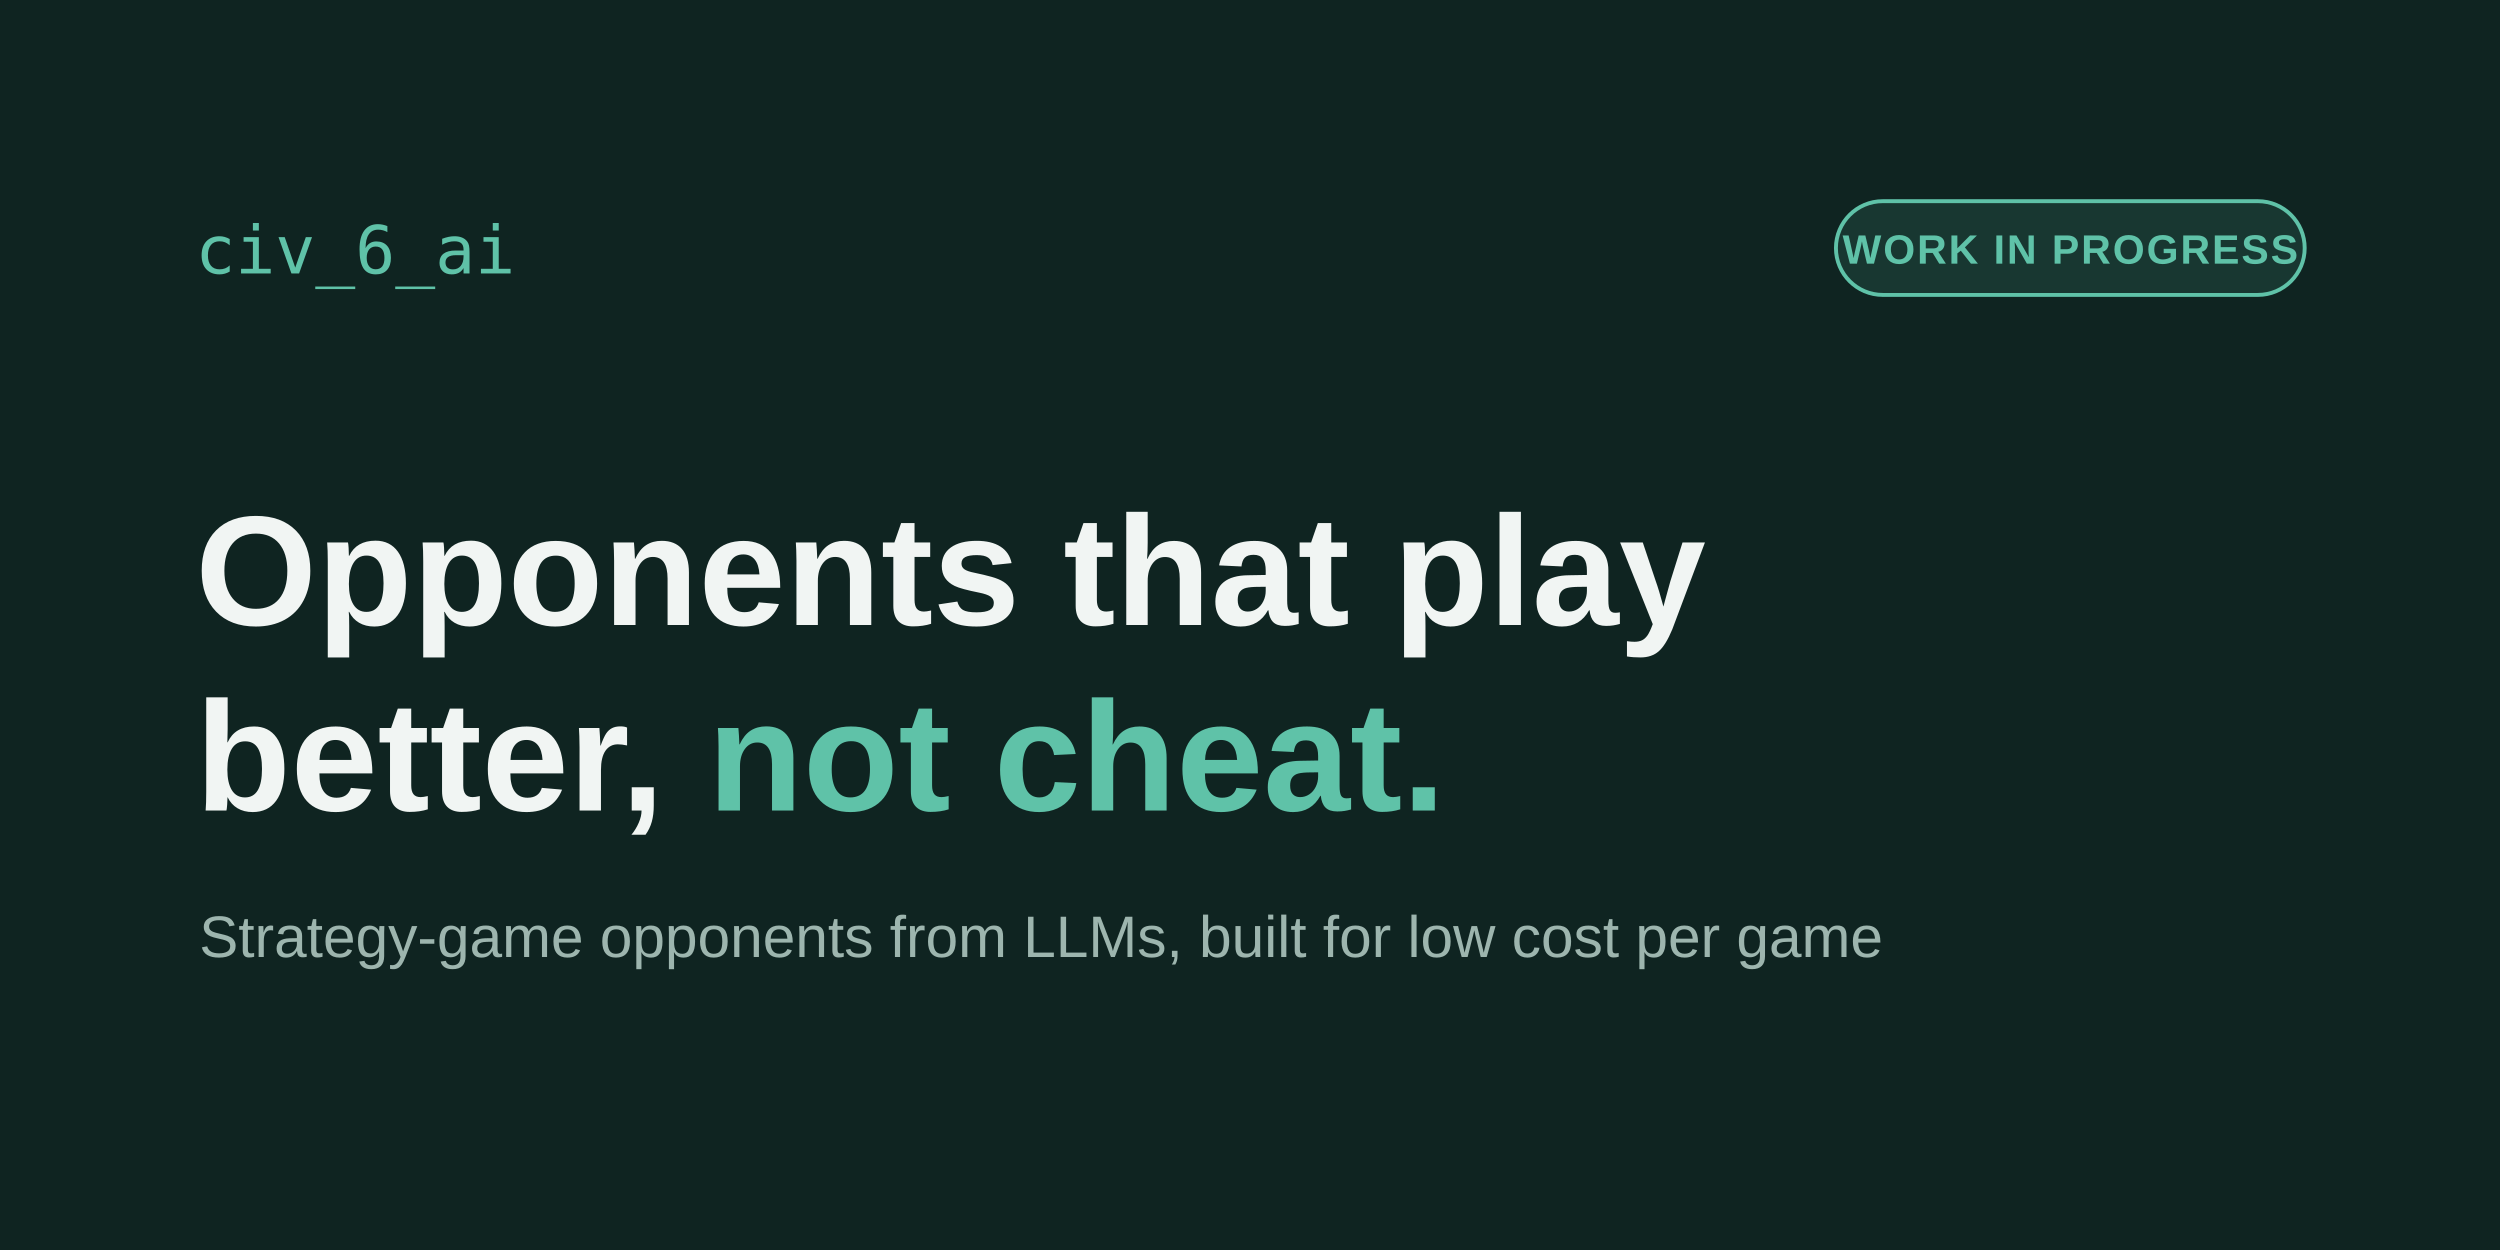
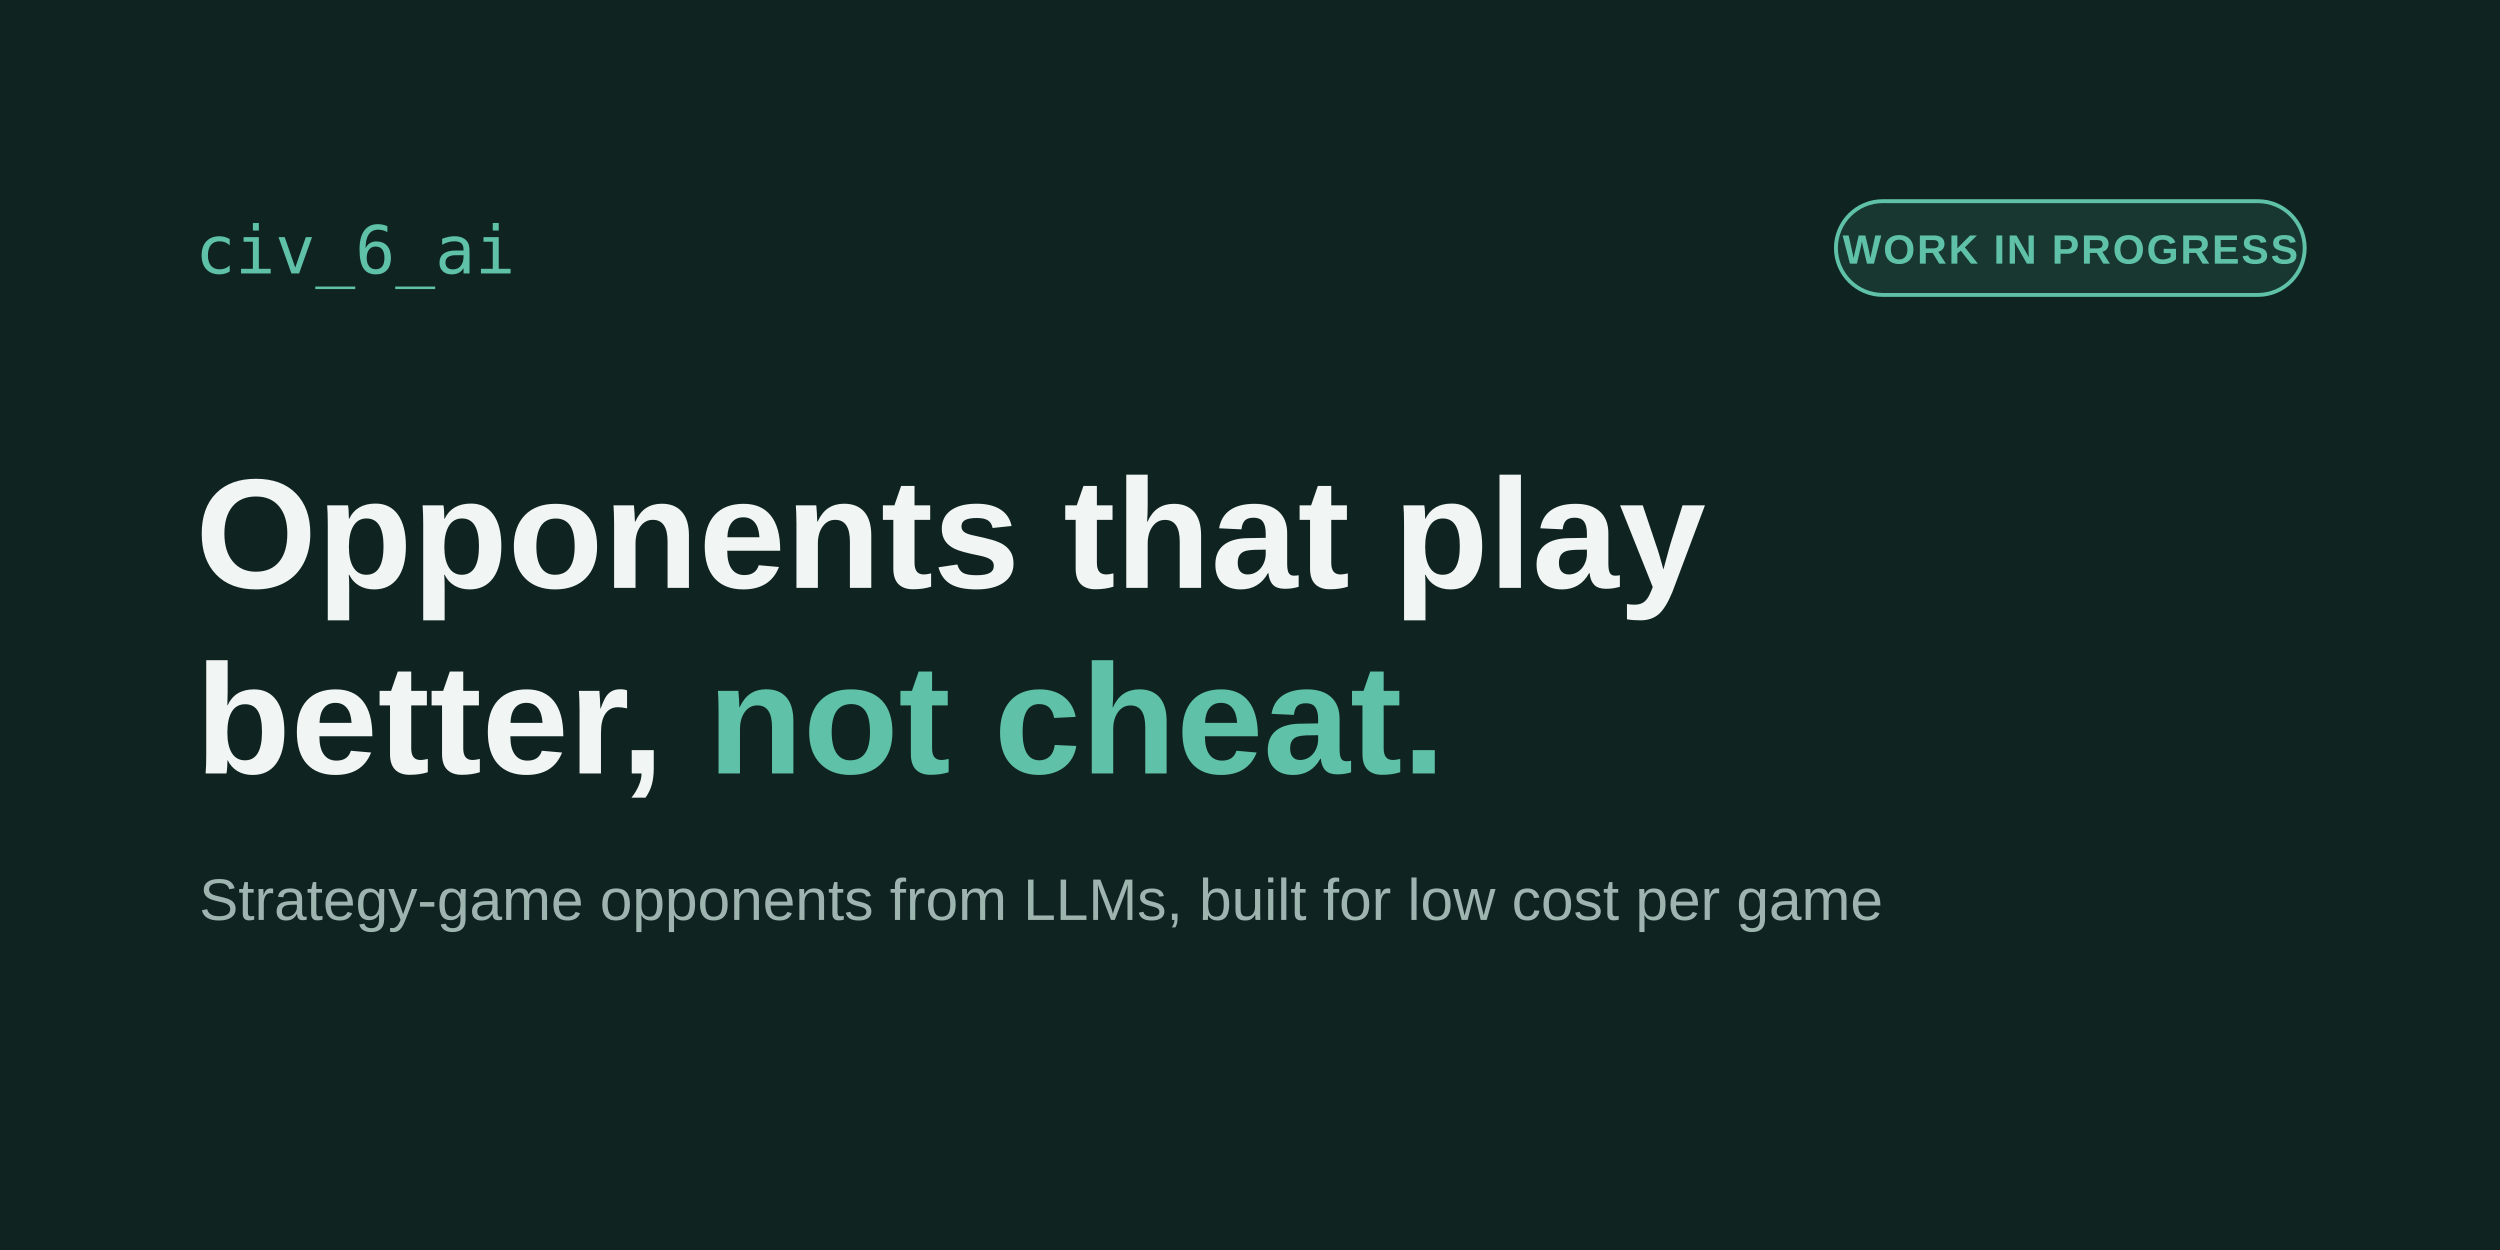
<svg xmlns="http://www.w3.org/2000/svg" width="1280" height="640" viewBox="0 0 1280 640">
  <rect width="1280" height="640" fill="#0f2421" />
  <text x="100" y="140" font-family="Consolas, 'Cascadia Mono', monospace" font-size="34" fill="#5fc2a8">civ_6_ai</text>
  <g transform="translate(940,103)">
    <rect width="240" height="48" rx="24" fill="#5fc2a8" fill-opacity="0.12" stroke="#5fc2a8" stroke-width="2" />
    <text x="120" y="32" text-anchor="middle" font-family="'Segoe UI', Arial, sans-serif" font-size="21" font-weight="600" letter-spacing="1" fill="#5fc2a8">WORK IN PROGRESS</text>
  </g>
-   <text x="100" y="320" font-family="'Segoe UI', Arial, sans-serif" font-size="80" font-weight="700" fill="#f1f5f3">Opponents that play</text>
-   <text x="100" y="415" font-family="'Segoe UI', Arial, sans-serif" font-size="80" font-weight="700" fill="#f1f5f3">better, <tspan fill="#5fc2a8">not cheat.</tspan>
+   <text x="100" y="301" font-family="'Segoe UI', Arial, sans-serif" font-size="80" font-weight="700" fill="#f1f5f3">Opponents that play</text>
+   <text x="100" y="396" font-family="'Segoe UI', Arial, sans-serif" font-size="80" font-weight="700" fill="#f1f5f3">better, <tspan fill="#5fc2a8">not cheat.</tspan>
  </text>
-   <text x="102" y="490" font-family="'Segoe UI', Arial, sans-serif" font-size="30" fill="#9db5ae">Strategy-game opponents from LLMs, built for low cost per game</text>
+   <text x="102" y="471" font-family="'Segoe UI', Arial, sans-serif" font-size="30" fill="#9db5ae">Strategy-game opponents from LLMs, built for low cost per game</text>
</svg>
